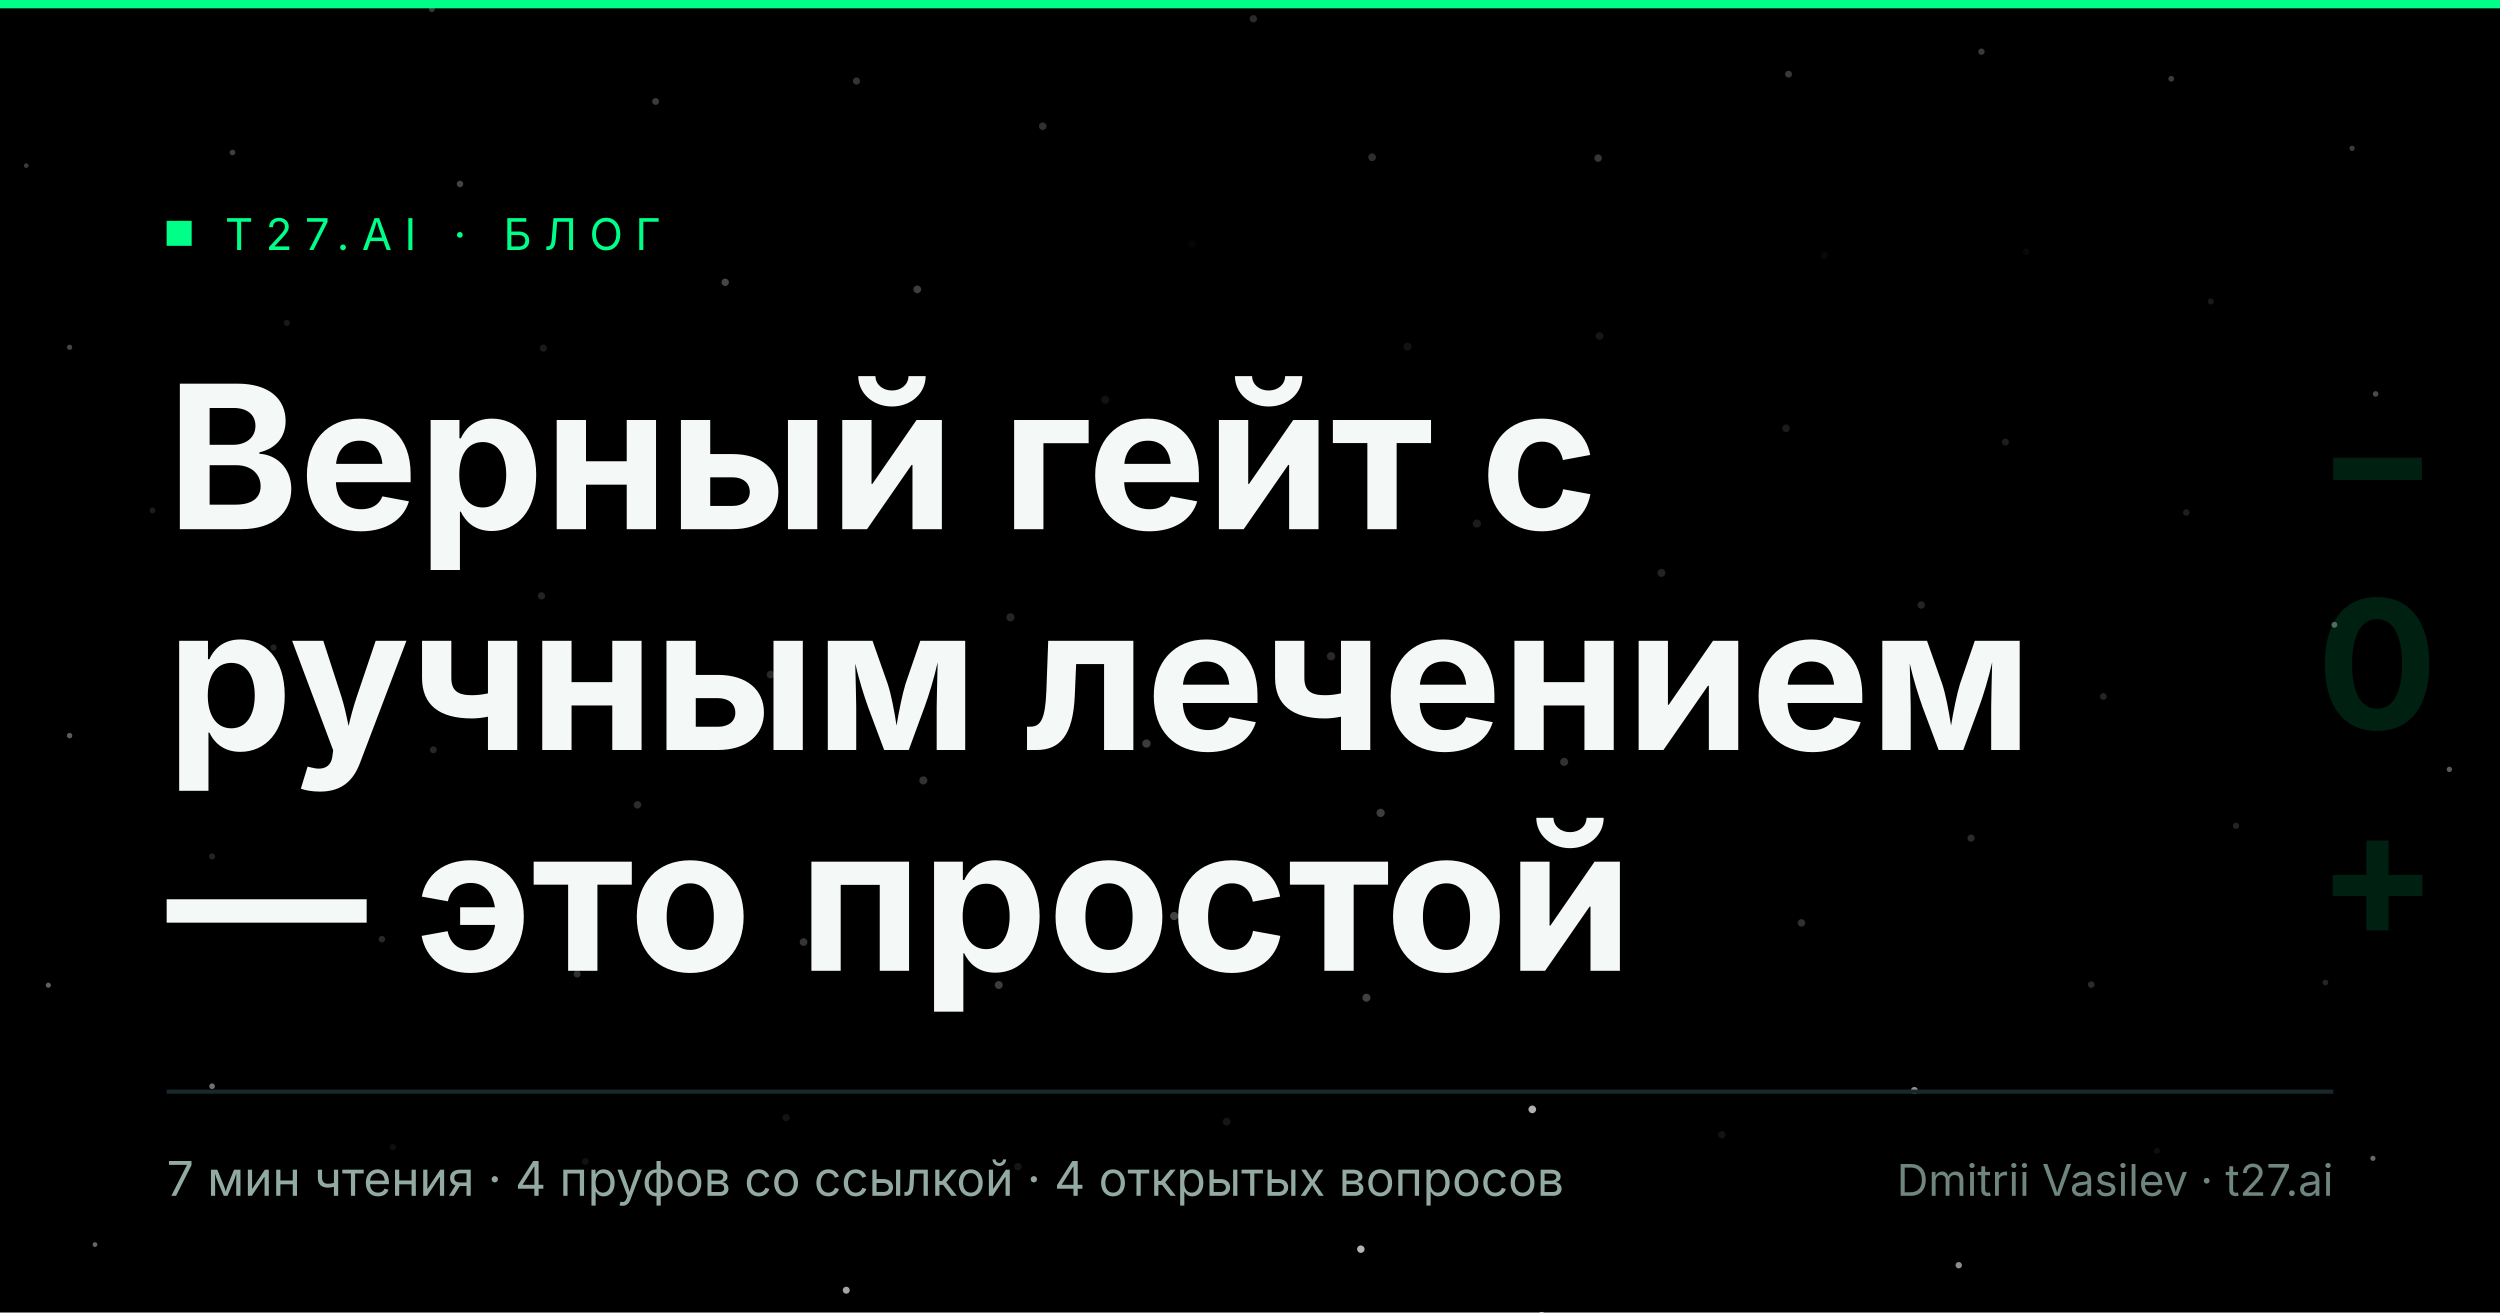
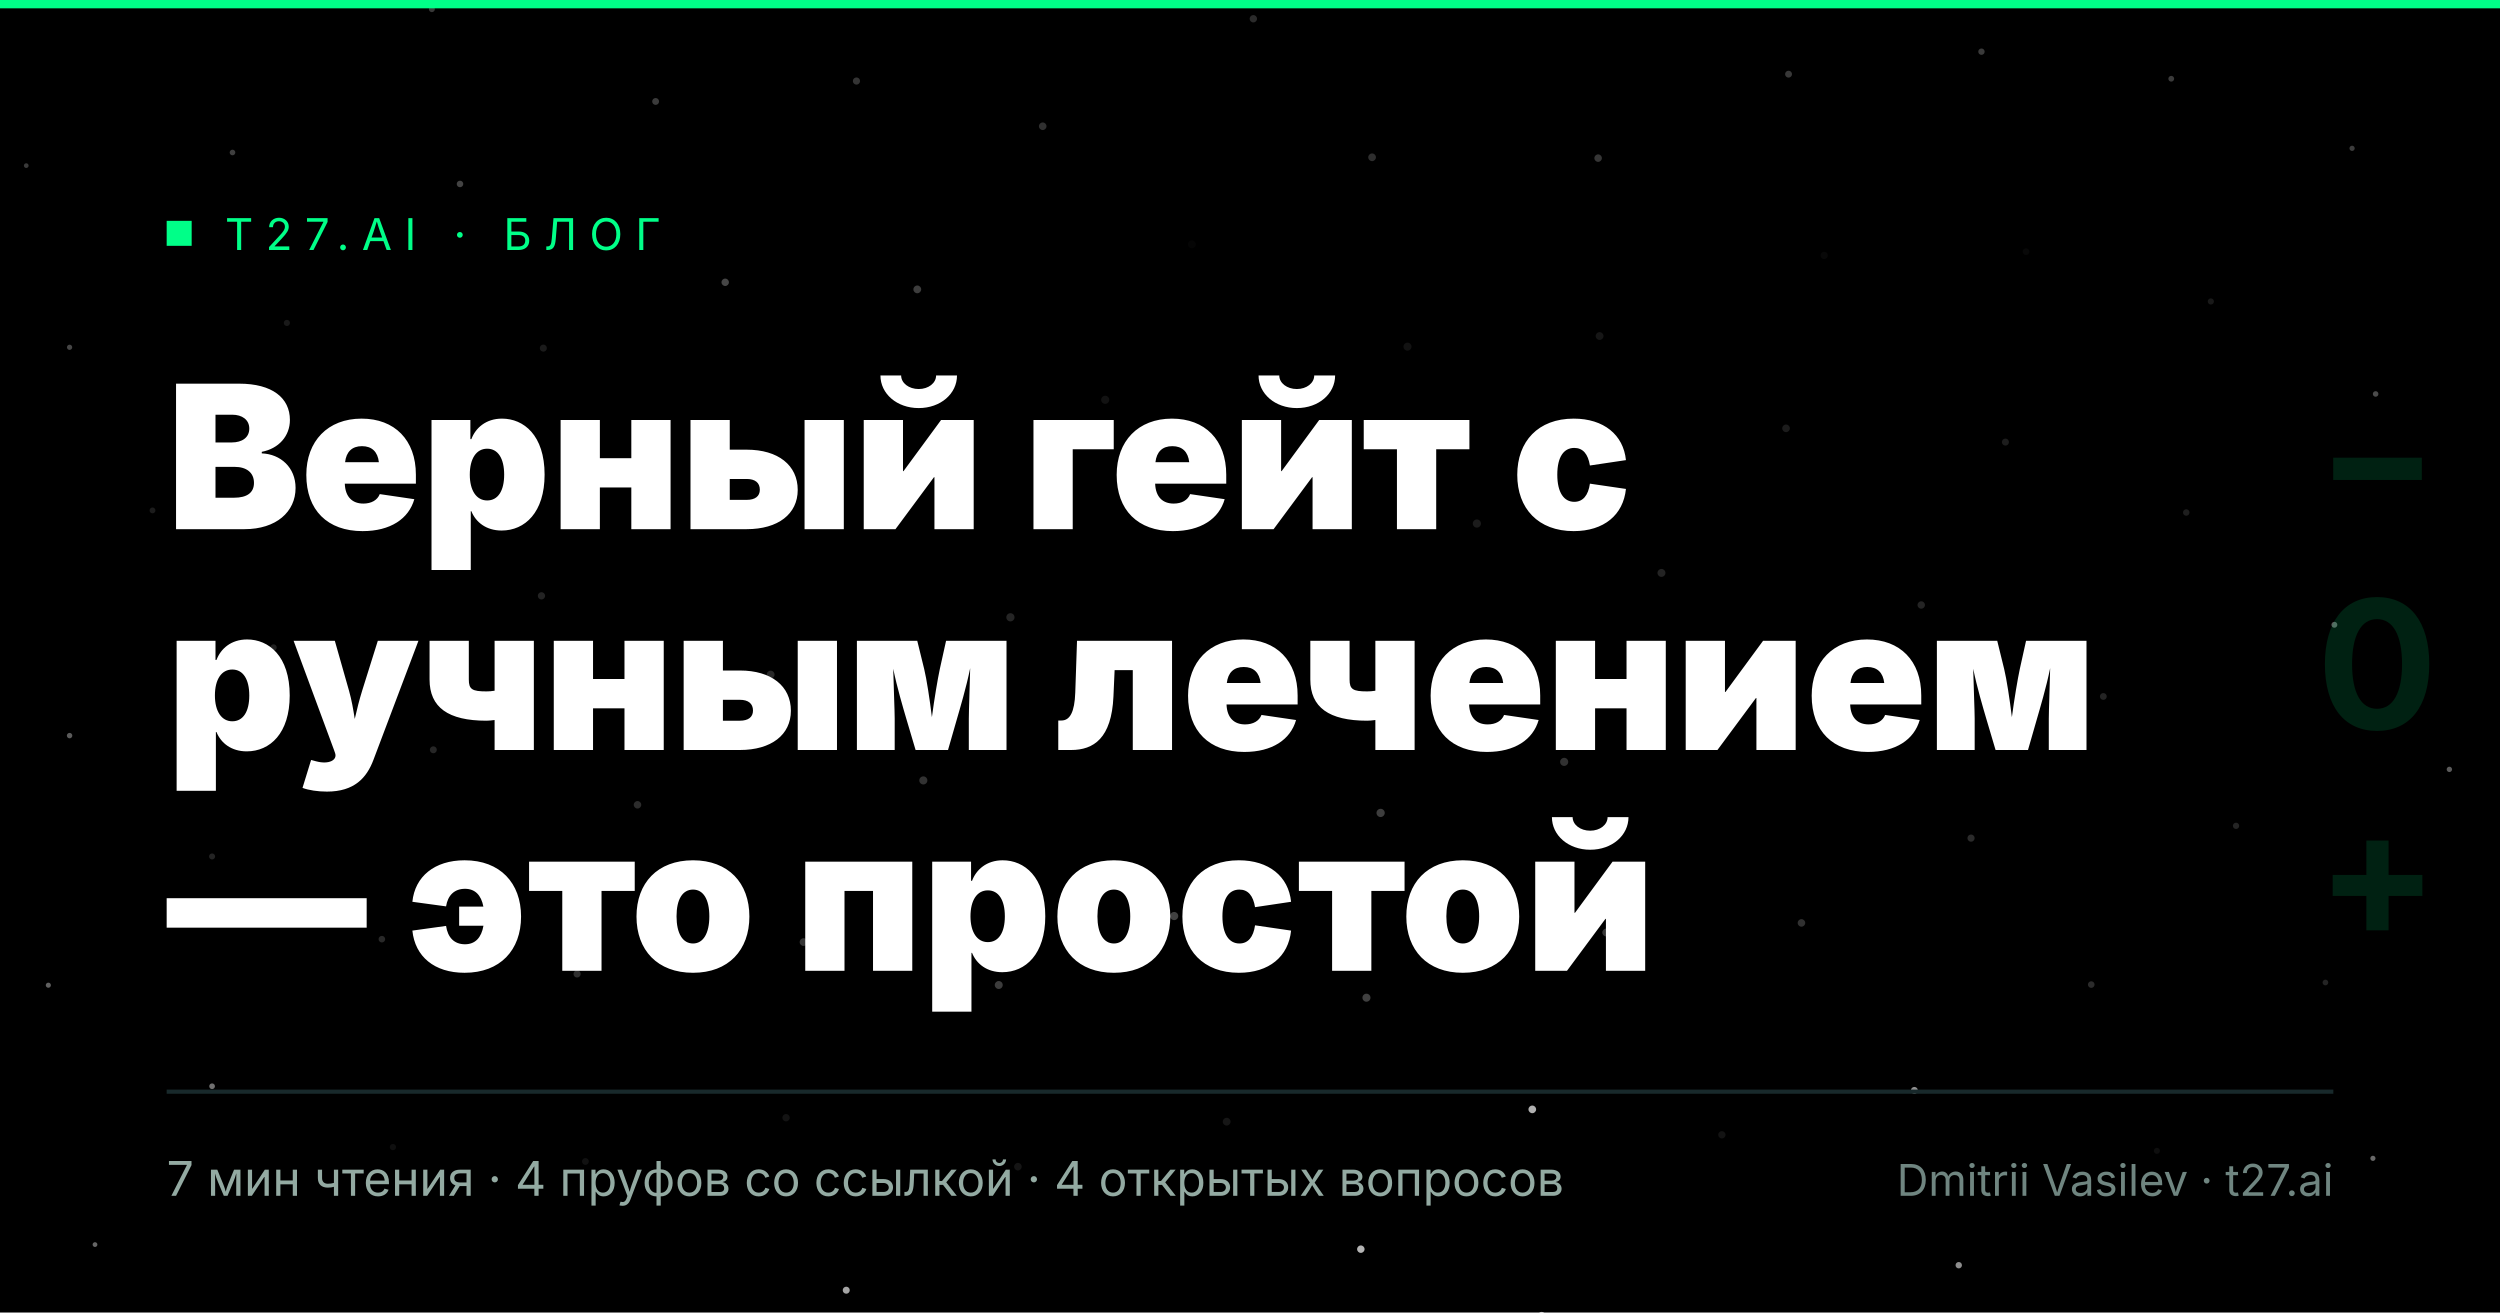
<svg xmlns="http://www.w3.org/2000/svg" width="1200" height="630" viewBox="0 0 1200 630" role="img" aria-label="Верный гейт с ручным лечением — это простой">
  <rect width="1200" height="630" fill="#000000" />
  <circle cx="638.9" cy="315.0" r="2.00" fill="#ffffff" opacity="0.164" />
  <circle cx="550.3" cy="356.9" r="1.99" fill="#ffffff" opacity="0.232" />
  <circle cx="607.6" cy="235.2" r="1.98" fill="#ffffff" opacity="0.064" />
  <circle cx="662.7" cy="390.2" r="1.98" fill="#ffffff" opacity="0.242" />
  <circle cx="485.0" cy="296.3" r="1.97" fill="#ffffff" opacity="0.145" />
  <circle cx="708.9" cy="251.3" r="1.96" fill="#ffffff" opacity="0.109" />
  <circle cx="563.6" cy="439.7" r="1.96" fill="#ffffff" opacity="0.257" />
  <circle cx="530.5" cy="191.9" r="1.95" fill="#ffffff" opacity="0.073" />
  <circle cx="750.8" cy="365.7" r="1.95" fill="#ffffff" opacity="0.194" />
  <circle cx="443.2" cy="374.6" r="1.94" fill="#ffffff" opacity="0.198" />
  <circle cx="675.6" cy="166.4" r="1.93" fill="#ffffff" opacity="0.071" />
  <circle cx="655.9" cy="478.9" r="1.93" fill="#ffffff" opacity="0.252" />
  <circle cx="431.6" cy="225.2" r="1.92" fill="#ffffff" opacity="0.110" />
  <circle cx="797.5" cy="275.0" r="1.91" fill="#ffffff" opacity="0.137" />
  <circle cx="479.4" cy="472.8" r="1.91" fill="#ffffff" opacity="0.237" />
  <circle cx="572.1" cy="117.3" r="1.90" fill="#ffffff" opacity="0.022" />
  <circle cx="771.0" cy="447.6" r="1.89" fill="#ffffff" opacity="0.219" />
  <circle cx="369.9" cy="323.8" r="1.89" fill="#ffffff" opacity="0.160" />
  <circle cx="767.8" cy="161.3" r="1.88" fill="#ffffff" opacity="0.089" />
  <circle cx="588.8" cy="538.4" r="1.87" fill="#ffffff" opacity="0.089" />
  <circle cx="440.3" cy="138.9" r="1.87" fill="#ffffff" opacity="0.242" />
  <circle cx="853.0" cy="346.3" r="1.86" fill="#ffffff" opacity="0.167" />
  <circle cx="385.7" cy="452.2" r="1.86" fill="#ffffff" opacity="0.208" />
  <circle cx="658.6" cy="75.5" r="1.85" fill="#ffffff" opacity="0.182" />
  <circle cx="735.5" cy="532.5" r="1.84" fill="#ffffff" opacity="0.691" />
  <circle cx="335.2" cy="237.3" r="1.84" fill="#ffffff" opacity="0.124" />
  <circle cx="857.3" cy="205.6" r="1.83" fill="#ffffff" opacity="0.113" />
  <circle cx="488.6" cy="560.0" r="1.82" fill="#ffffff" opacity="0.084" />
  <circle cx="500.5" cy="60.6" r="1.82" fill="#ffffff" opacity="0.189" />
  <circle cx="864.7" cy="443.0" r="1.81" fill="#ffffff" opacity="0.194" />
  <circle cx="306.0" cy="386.3" r="1.80" fill="#ffffff" opacity="0.174" />
  <circle cx="767.1" cy="75.9" r="1.80" fill="#ffffff" opacity="0.214" />
  <circle cx="653.2" cy="599.6" r="1.79" fill="#ffffff" opacity="0.706" />
  <circle cx="348.1" cy="135.5" r="1.78" fill="#ffffff" opacity="0.274" />
  <circle cx="922.2" cy="290.4" r="1.78" fill="#ffffff" opacity="0.141" />
  <circle cx="377.3" cy="536.5" r="1.77" fill="#ffffff" opacity="0.076" />
  <circle cx="601.6" cy="9.0" r="1.77" fill="#ffffff" opacity="0.168" />
  <circle cx="826.5" cy="544.7" r="1.76" fill="#ffffff" opacity="0.076" />
  <circle cx="259.9" cy="286.0" r="1.75" fill="#ffffff" opacity="0.139" />
  <circle cx="875.6" cy="122.6" r="1.75" fill="#ffffff" opacity="0.033" />
  <circle cx="537.3" cy="632.1" r="1.74" fill="#ffffff" opacity="0.689" />
  <circle cx="411.1" cy="38.9" r="1.73" fill="#ffffff" opacity="0.206" />
  <circle cx="946.1" cy="402.3" r="1.73" fill="#ffffff" opacity="0.169" />
  <circle cx="277.0" cy="467.5" r="1.72" fill="#ffffff" opacity="0.185" />
  <circle cx="727.7" cy="-1.8" r="1.71" fill="#ffffff" opacity="0.181" />
  <circle cx="740.0" cy="631.4" r="1.71" fill="#ffffff" opacity="0.663" />
  <circle cx="260.8" cy="167.1" r="1.70" fill="#ffffff" opacity="0.106" />
  <circle cx="962.6" cy="212.2" r="1.69" fill="#ffffff" opacity="0.117" />
  <circle cx="406.2" cy="619.3" r="1.69" fill="#ffffff" opacity="0.641" />
  <circle cx="918.9" cy="523.4" r="1.67" fill="#ffffff" opacity="0.564" />
  <circle cx="208.0" cy="359.9" r="1.67" fill="#ffffff" opacity="0.152" />
  <circle cx="858.5" cy="35.6" r="1.66" fill="#ffffff" opacity="0.221" />
  <circle cx="314.7" cy="48.7" r="1.65" fill="#ffffff" opacity="0.232" />
  <circle cx="1009.6" cy="334.3" r="1.64" fill="#ffffff" opacity="0.144" />
  <circle cx="281.0" cy="557.5" r="1.64" fill="#ffffff" opacity="0.068" />
  <circle cx="838.8" cy="634.0" r="1.62" fill="#ffffff" opacity="0.611" />
  <circle cx="186.2" cy="227.4" r="1.62" fill="#ffffff" opacity="0.119" />
  <circle cx="972.5" cy="120.8" r="1.61" fill="#ffffff" opacity="0.034" />
  <circle cx="1003.8" cy="472.6" r="1.59" fill="#ffffff" opacity="0.168" />
  <circle cx="183.3" cy="450.8" r="1.58" fill="#ffffff" opacity="0.163" />
  <circle cx="220.8" cy="88.3" r="1.57" fill="#ffffff" opacity="0.262" />
  <circle cx="1049.4" cy="246.0" r="1.56" fill="#ffffff" opacity="0.120" />
  <circle cx="940.2" cy="607.3" r="1.54" fill="#ffffff" opacity="0.551" />
  <circle cx="131.3" cy="310.8" r="1.53" fill="#ffffff" opacity="0.131" />
  <circle cx="951.1" cy="24.8" r="1.53" fill="#ffffff" opacity="0.228" />
  <circle cx="1073.3" cy="396.4" r="1.51" fill="#ffffff" opacity="0.144" />
  <circle cx="188.6" cy="550.6" r="1.50" fill="#ffffff" opacity="0.060" />
  <circle cx="137.7" cy="155.0" r="1.48" fill="#ffffff" opacity="0.100" />
  <circle cx="1061.2" cy="144.7" r="1.48" fill="#ffffff" opacity="0.098" />
  <circle cx="1035.3" cy="552.4" r="1.46" fill="#ffffff" opacity="0.058" />
  <circle cx="101.8" cy="411.1" r="1.45" fill="#ffffff" opacity="0.142" />
  <circle cx="207.3" cy="4.4" r="1.43" fill="#ffffff" opacity="0.220" />
  <circle cx="1120.5" cy="299.9" r="1.42" fill="#ffffff" opacity="0.357" />
  <circle cx="73.2" cy="245.0" r="1.40" fill="#ffffff" opacity="0.111" />
  <circle cx="1042.2" cy="37.8" r="1.39" fill="#ffffff" opacity="0.234" />
  <circle cx="1116.2" cy="471.6" r="1.37" fill="#ffffff" opacity="0.143" />
  <circle cx="101.8" cy="521.4" r="1.37" fill="#ffffff" opacity="0.441" />
  <circle cx="111.6" cy="73.2" r="1.35" fill="#ffffff" opacity="0.247" />
  <circle cx="1140.3" cy="189.1" r="1.34" fill="#ffffff" opacity="0.295" />
  <circle cx="33.4" cy="353.1" r="1.31" fill="#ffffff" opacity="0.357" />
  <circle cx="1175.7" cy="369.3" r="1.29" fill="#ffffff" opacity="0.358" />
  <circle cx="133.6" cy="634.1" r="1.28" fill="#ffffff" opacity="0.458" />
  <circle cx="33.4" cy="166.7" r="1.26" fill="#ffffff" opacity="0.276" />
  <circle cx="1129.0" cy="71.2" r="1.26" fill="#ffffff" opacity="0.239" />
  <circle cx="1139.0" cy="556.0" r="1.24" fill="#ffffff" opacity="0.413" />
  <circle cx="23.2" cy="472.9" r="1.23" fill="#ffffff" opacity="0.381" />
  <circle cx="45.6" cy="597.4" r="1.15" fill="#ffffff" opacity="0.399" />
  <circle cx="12.6" cy="79.5" r="1.13" fill="#ffffff" opacity="0.229" />
-   <text x="1112" y="250" font-family="Inter,Helvetica,Arial,sans-serif" font-size="86" font-weight="700" fill="#00ff88" opacity="0.13">−</text>
-   <text x="1112" y="350" font-family="Inter,Helvetica,Arial,sans-serif" font-size="86" font-weight="700" fill="#00ff88" opacity="0.13">0</text>
-   <text x="1112" y="450" font-family="Inter,Helvetica,Arial,sans-serif" font-size="86" font-weight="700" fill="#00ff88" opacity="0.13">+</text>
+   <text x="1112" y="250" font-family="Inter,DejaVu Sans,Helvetica,Arial,sans-serif" font-size="86" font-weight="700" fill="#00ff88" opacity="0.13">−</text>
+   <text x="1112" y="350" font-family="Inter,DejaVu Sans,Helvetica,Arial,sans-serif" font-size="86" font-weight="700" fill="#00ff88" opacity="0.13">0</text>
+   <text x="1112" y="450" font-family="Inter,DejaVu Sans,Helvetica,Arial,sans-serif" font-size="86" font-weight="700" fill="#00ff88" opacity="0.13">+</text>
  <rect x="0" y="0" width="1200" height="4" fill="#00ff88" />
  <rect x="80" y="106" width="12" height="12" fill="#00ff88" />
-   <text x="108" y="120" font-family="Inter,Helvetica,Arial,sans-serif" font-size="21" letter-spacing="6" fill="#00ff88">T27.AI · БЛОГ</text>
-   <text x="80" y="254" font-family="Inter,Helvetica,Arial,sans-serif" font-size="96" font-weight="700" fill="#f4f8f6">Верный гейт с</text>
-   <text x="80" y="360" font-family="Inter,Helvetica,Arial,sans-serif" font-size="96" font-weight="700" fill="#f4f8f6">ручным лечением</text>
-   <text x="80" y="466" font-family="Inter,Helvetica,Arial,sans-serif" font-size="96" font-weight="700" fill="#f4f8f6">— это простой</text>
+   <text x="108" y="120" font-family="Inter,DejaVu Sans,Helvetica,Arial,sans-serif" font-size="21" letter-spacing="6" fill="#00ff88">T27.AI · БЛОГ</text>
+   <text x="80" y="254" font-family="Inter,DejaVu Sans,Helvetica,Arial,sans-serif" font-size="96" font-weight="900" fill="#ffffff">Верный гейт с</text>
+   <text x="80" y="360" font-family="Inter,DejaVu Sans,Helvetica,Arial,sans-serif" font-size="96" font-weight="900" fill="#ffffff">ручным лечением</text>
+   <text x="80" y="466" font-family="Inter,DejaVu Sans,Helvetica,Arial,sans-serif" font-size="96" font-weight="900" fill="#ffffff">— это простой</text>
  <line x1="80" y1="524" x2="1120" y2="524" stroke="#18292b" stroke-width="2" />
-   <text x="80" y="574" font-family="Inter,Helvetica,Arial,sans-serif" font-size="23" fill="#93aaa2">7 мин чтения  ·  4 пруфов со ссылкой  ·  4 открытых вопросов</text>
-   <text x="1120" y="574" text-anchor="end" font-family="Inter,Helvetica,Arial,sans-serif" font-size="21" fill="#6f8580">Dmitrii Vasilev · t27.ai</text>
+   <text x="80" y="574" font-family="Inter,DejaVu Sans,Helvetica,Arial,sans-serif" font-size="23" fill="#93aaa2">7 мин чтения  ·  4 пруфов со ссылкой  ·  4 открытых вопросов</text>
+   <text x="1120" y="574" text-anchor="end" font-family="Inter,DejaVu Sans,Helvetica,Arial,sans-serif" font-size="21" fill="#6f8580">Dmitrii Vasilev · t27.ai</text>
</svg>
